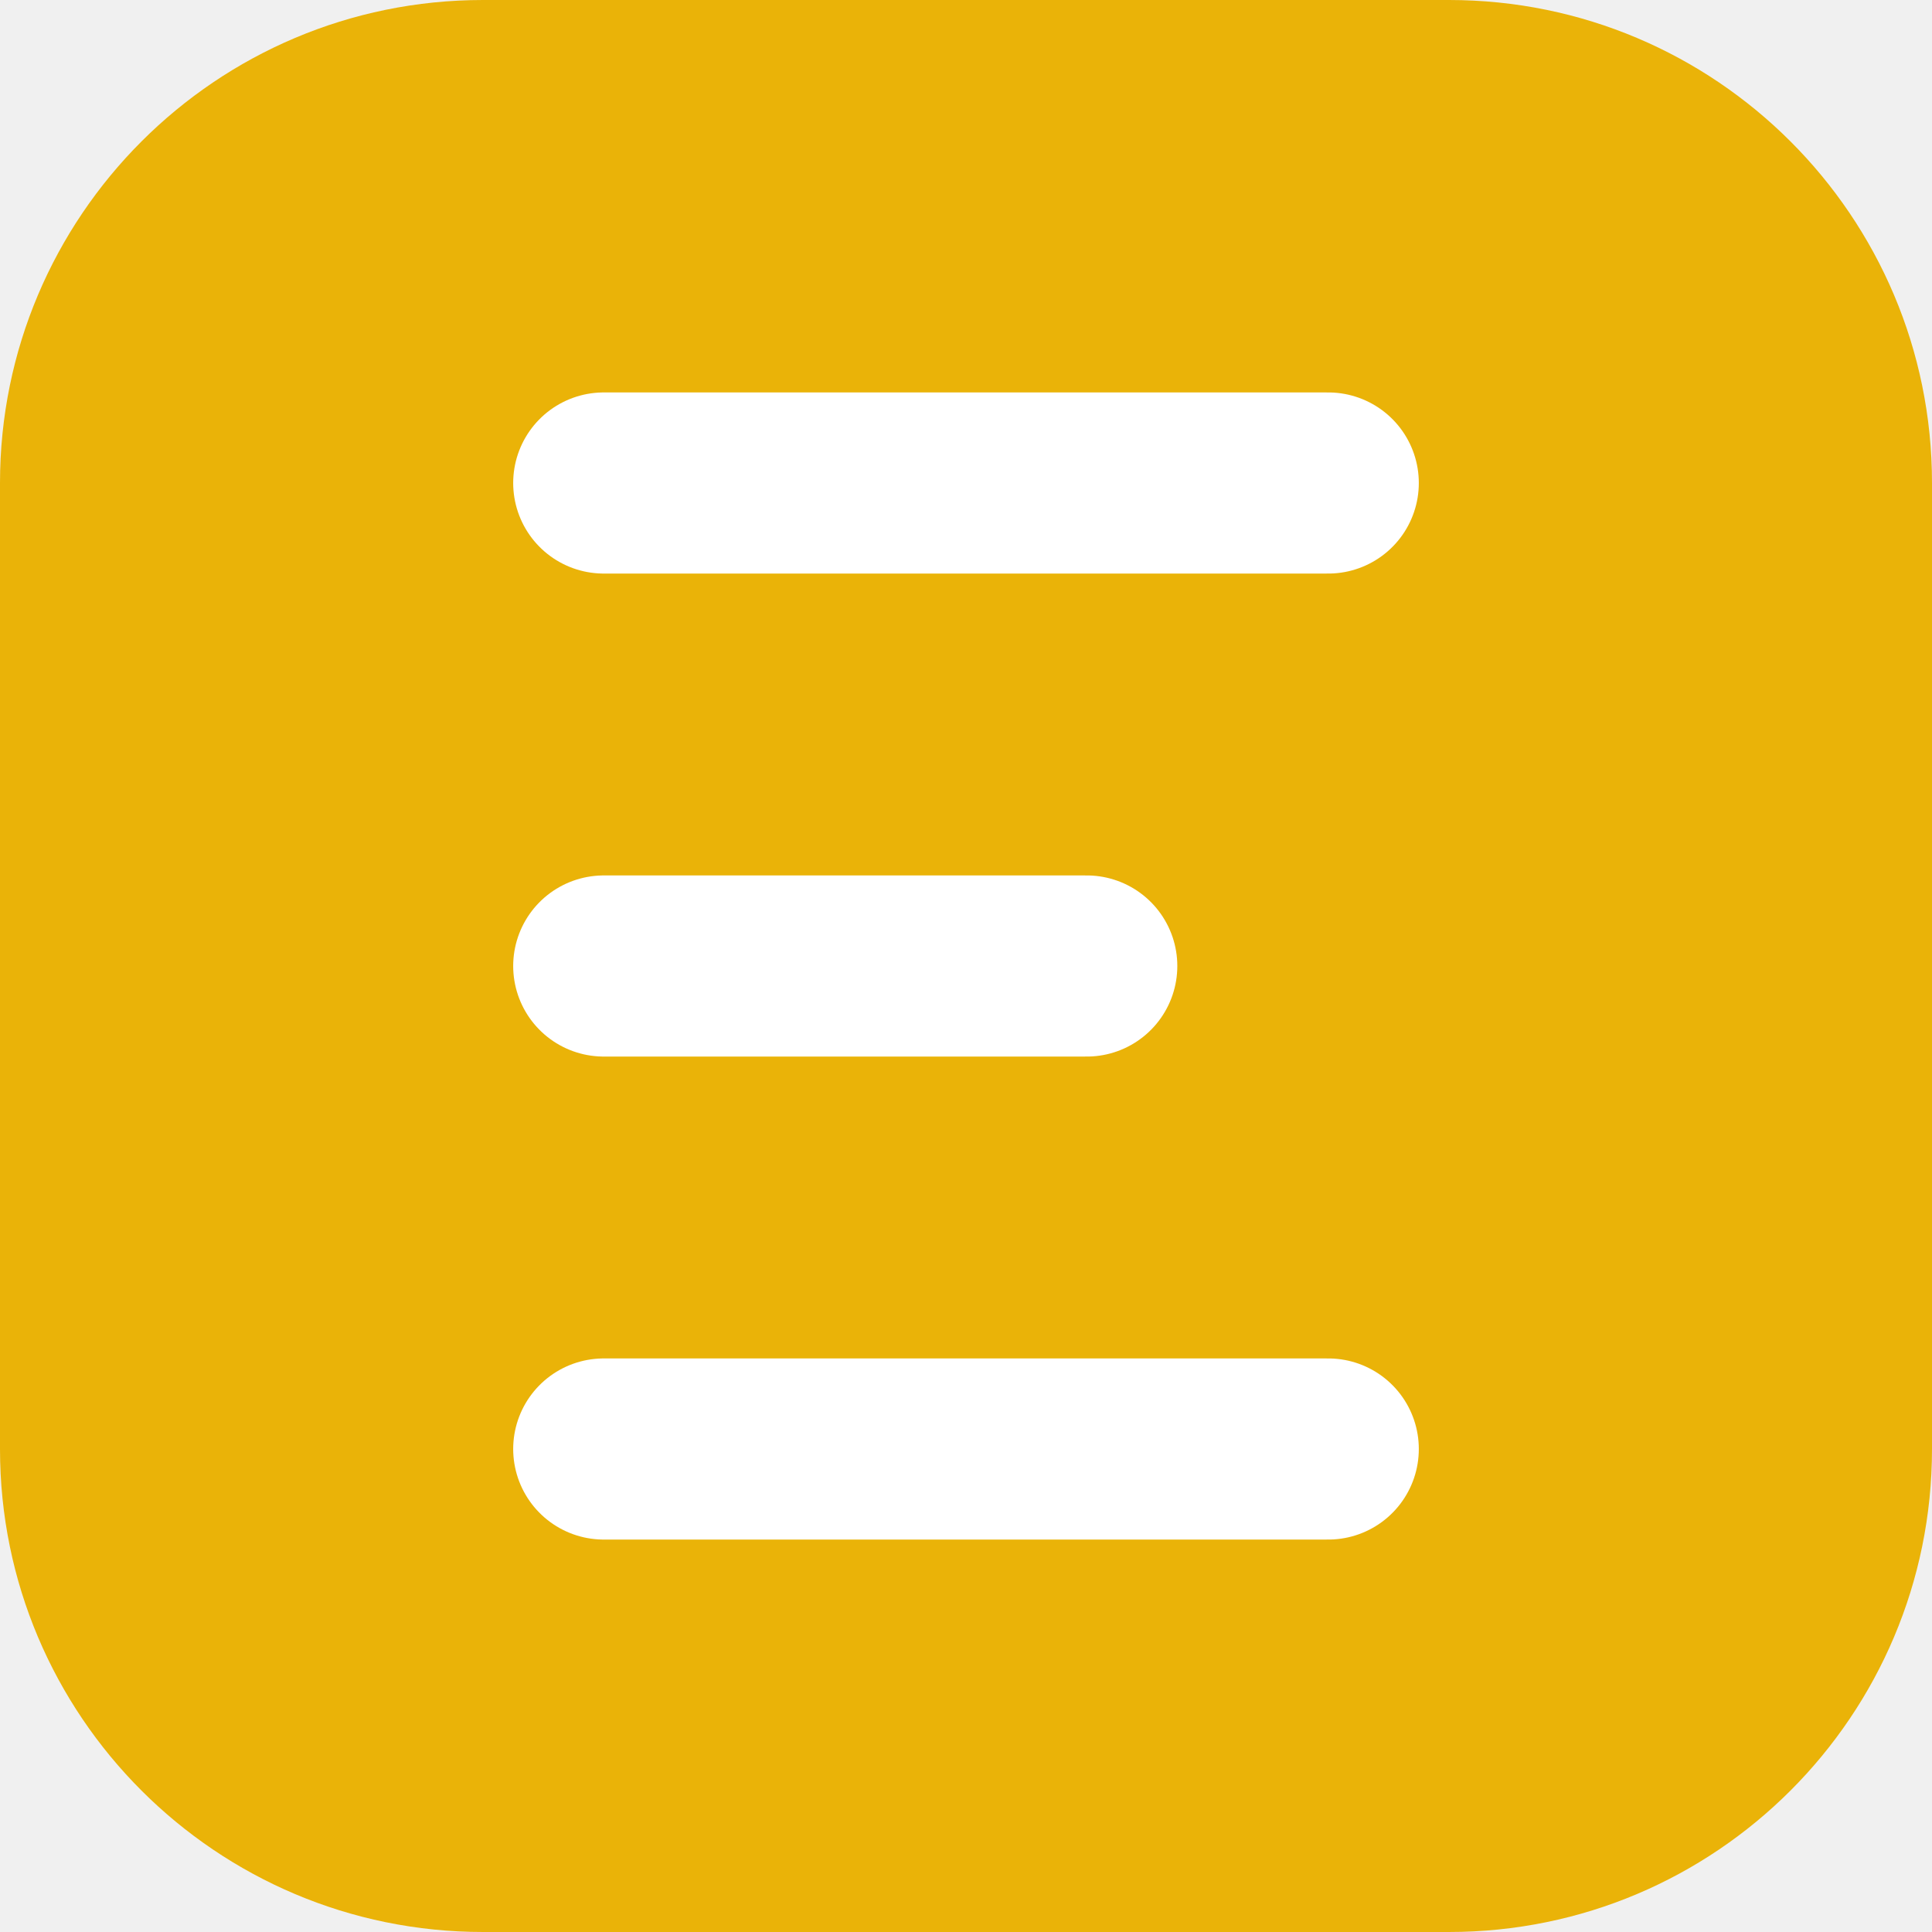
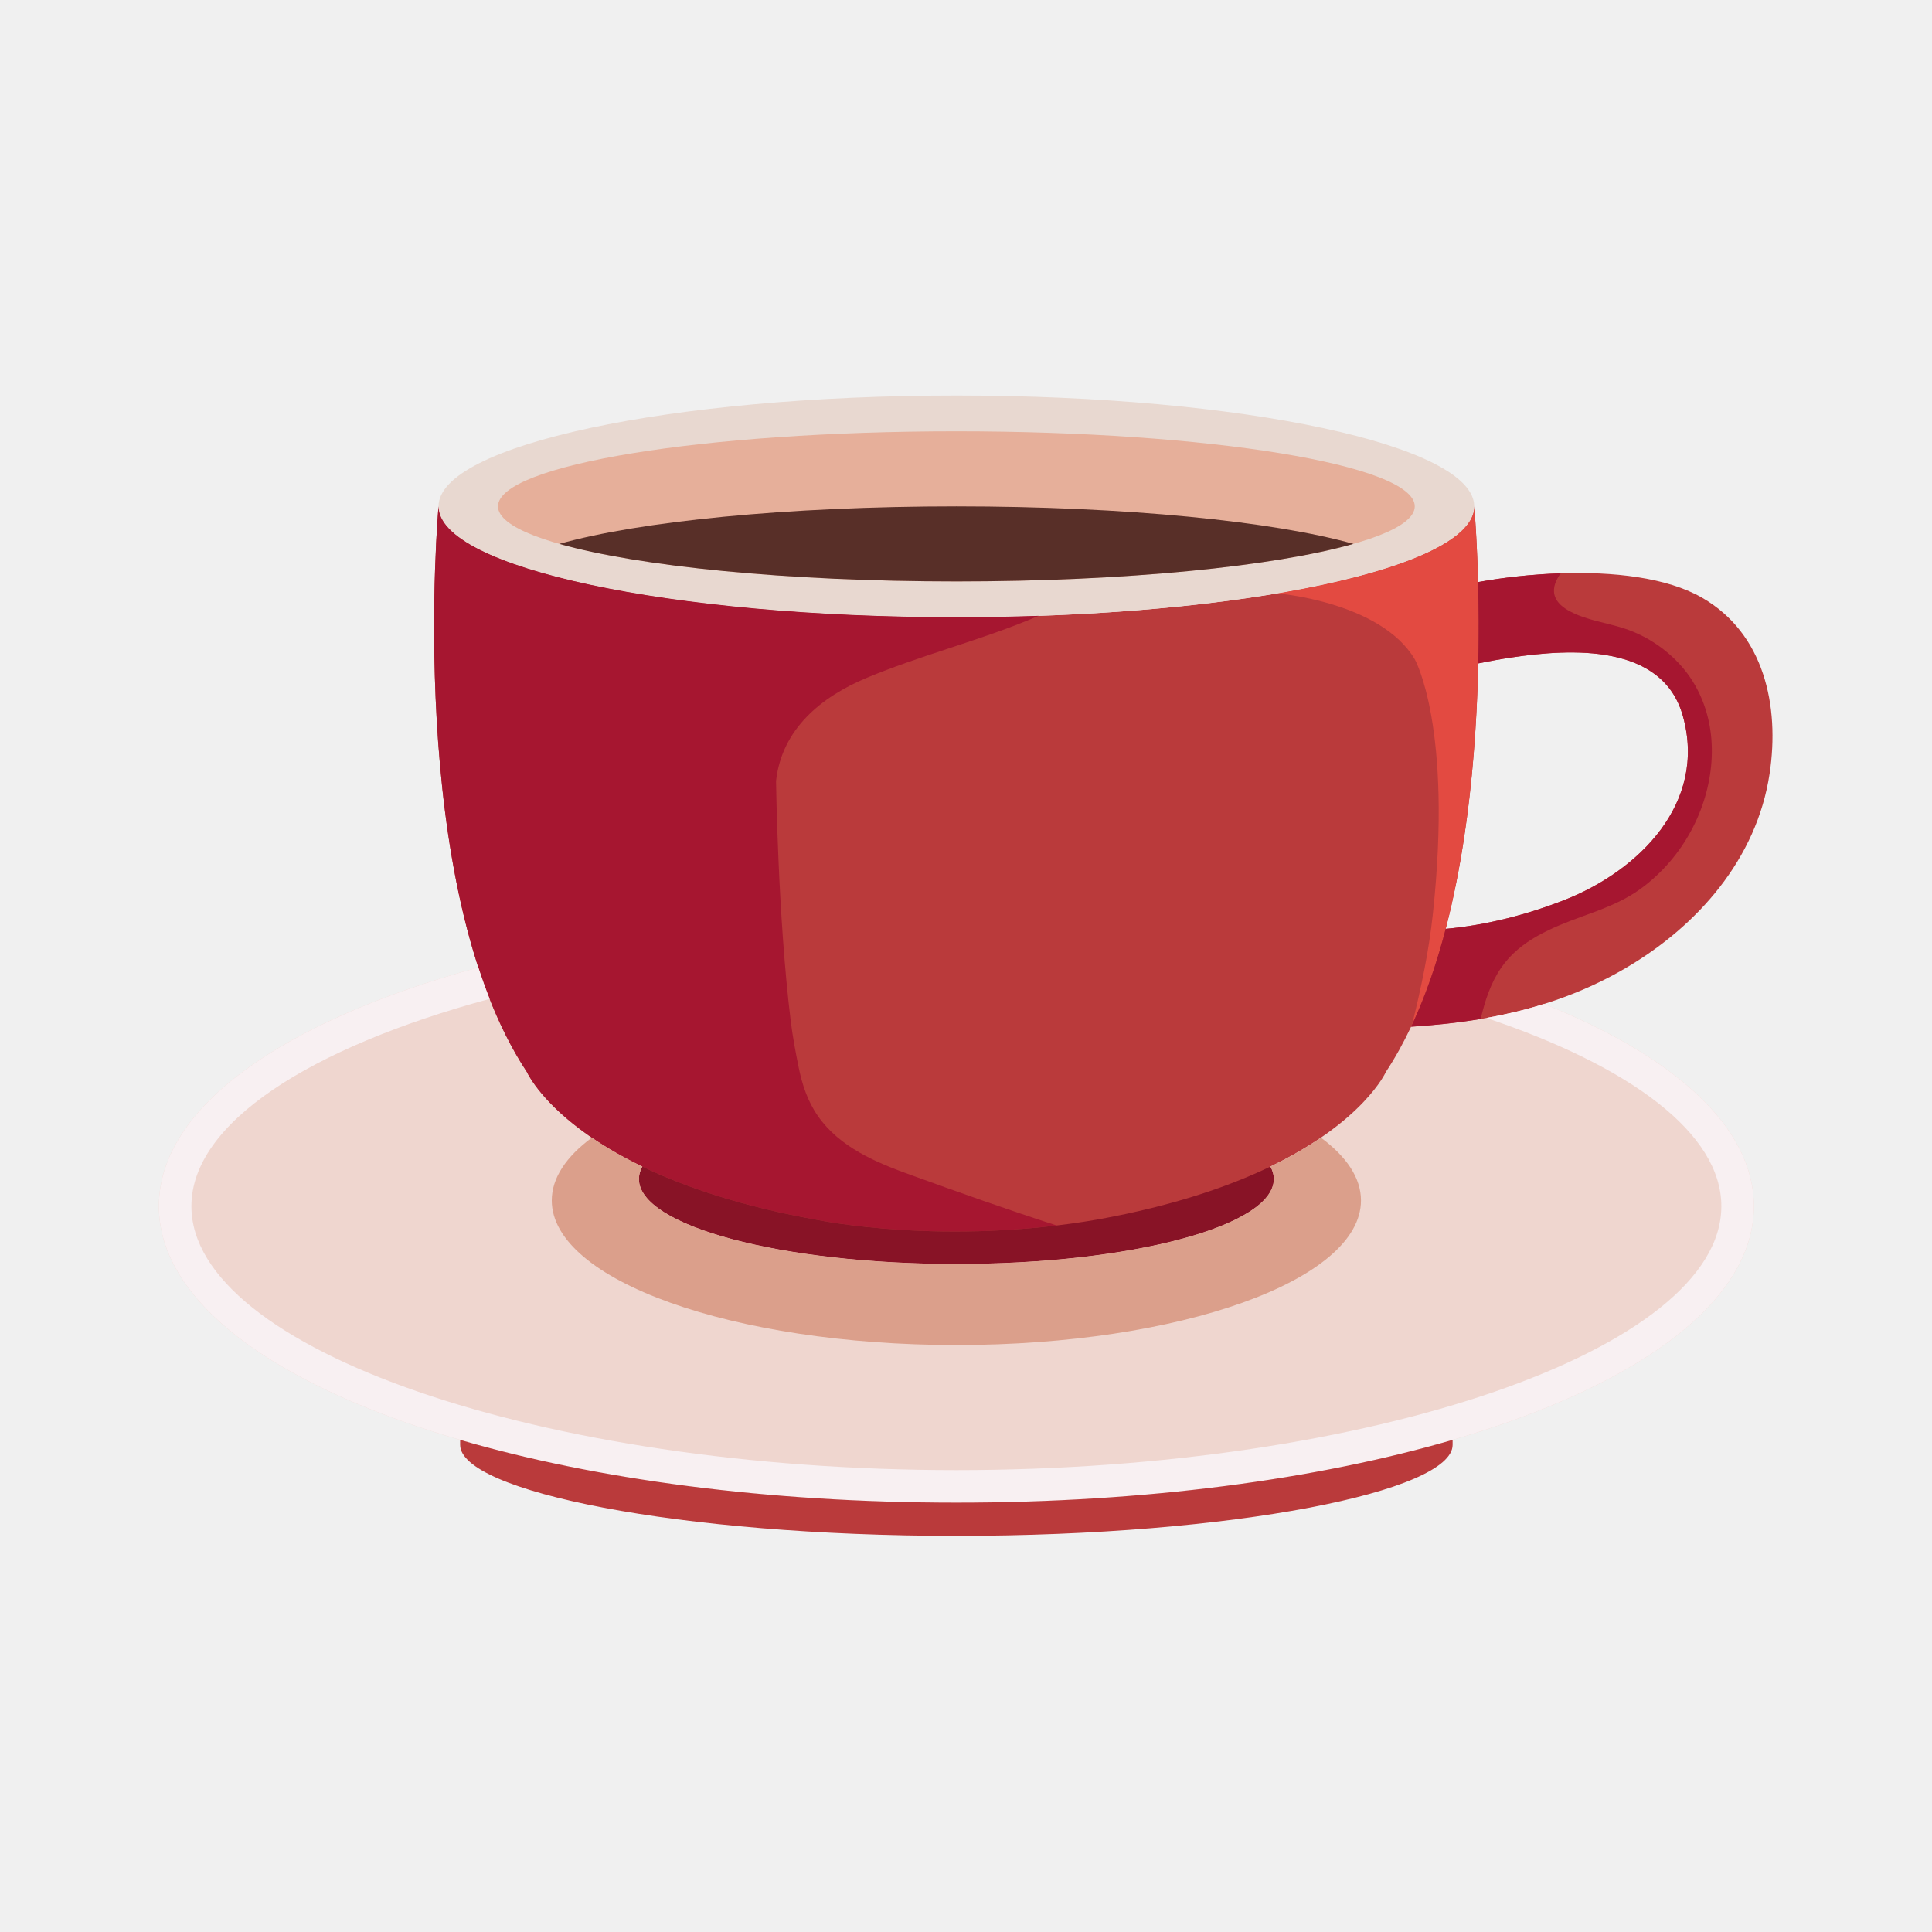
- <svg xmlns="http://www.w3.org/2000/svg" width="32" height="32" viewBox="0 0 32 32" fill="none">
-   <rect width="32" height="32" rx="8" fill="#EAB308" />
-   <path d="M10 8H22M10 16H18M10 24H22" stroke="white" stroke-width="3" stroke-linecap="round" />
+ <svg xmlns="http://www.w3.org/2000/svg" version="1.1" id="Capa_1" x="0px" y="0px" viewBox="0 0 2122 2122" style="enable-background:new 0 0 2122 2122;" xml:space="preserve">
+   <g>
+     <path style="fill:#EFD6CF;" d="M1695.944,1102.679c-22.834,7.142-46.065,12.507-69.644,16.48c-0.001,0-0.003,0-0.004,0   c-5.796,0.977-11.618,1.851-17.453,2.667c-1.701,0.237-3.407,0.448-5.111,0.672c-4.165,0.55-8.34,1.07-12.525,1.546   c-1.973,0.224-3.949,0.44-5.925,0.649c-4.133,0.436-8.275,0.834-12.426,1.204c-1.79,0.16-3.574,0.331-5.366,0.479   c-5.849,0.482-11.711,0.921-17.595,1.287c-8.311,17.601-17.503,34.268-27.698,49.697c0,0-24.189,54.445-126.901,103.944   c0.011-0.005,0.023-0.01,0.034-0.016c2.44,4.456,3.749,9.011,3.749,13.648c0,51.541-156.094,93.324-348.645,93.324   c-192.552,0-348.645-41.783-348.645-93.324c0-4.634,1.307-9.185,3.744-13.638c-102.701-49.498-126.865-103.939-126.865-103.939   c-22.098-33.442-39.532-72.649-53.277-114.796c-214.288,58.805-350.882,153.521-350.882,262.286   c0,182.552,384.751,325.551,875.926,325.551s875.926-142.999,875.926-325.551   C1926.359,1238.184,1839.598,1160.447,1695.944,1102.679z" />
+     <g>
+       <path style="fill:#BA3A3B;" d="M1869.677,656.592c-39.15-22.625-98.514-28.824-155.436-26.918l0,0c-0.002,0-0.004,0-0.008,0    c-12.158,0.407-24.201,1.18-35.916,2.248c-0.026,0.002-0.05,0.004-0.076,0.006c-3.888,0.354-7.74,0.738-11.546,1.154    c-0.049,0.005-0.096,0.011-0.146,0.016c-3.511,0.384-6.977,0.795-10.407,1.226c-0.473,0.059-0.945,0.117-1.415,0.177    c-3.487,0.446-6.936,0.91-10.322,1.4c-0.174,0.025-0.343,0.052-0.519,0.078c-3.053,0.445-6.051,0.908-9.011,1.383    c-0.777,0.125-1.55,0.25-2.32,0.376c-3.096,0.509-6.157,1.029-9.134,1.568c0,0.028,0.001,0.058,0.002,0.085    c0.001,0.038,0.003,0.078,0.003,0.116c-0.007-0.252-0.014-0.496-0.02-0.747c-0.033-1.241-0.066-2.469-0.1-3.687    c-0.041-1.472-0.084-2.928-0.128-4.366c-0.035-1.184-0.073-2.348-0.111-3.509c-0.045-1.413-0.091-2.818-0.139-4.196    c-0.039-1.123-0.079-2.219-0.119-3.318c-0.05-1.363-0.1-2.724-0.151-4.049c-0.04-1.05-0.083-2.064-0.124-3.09    c-0.052-1.312-0.104-2.631-0.159-3.904c-0.043-0.986-0.085-1.928-0.128-2.89c-0.056-1.24-0.109-2.495-0.166-3.694    c-0.039-0.829-0.078-1.61-0.117-2.419c-0.216-4.485-0.434-8.662-0.651-12.519c-0.042-0.773-0.086-1.569-0.129-2.316    c-0.051-0.883-0.101-1.708-0.151-2.553c-0.049-0.834-0.099-1.678-0.148-2.474c-0.05-0.81-0.097-1.568-0.145-2.339    c-0.047-0.753-0.095-1.507-0.141-2.223c-0.046-0.724-0.092-1.405-0.137-2.09c-0.046-0.701-0.092-1.393-0.138-2.054    c-0.042-0.624-0.083-1.213-0.123-1.8c-0.044-0.627-0.087-1.235-0.128-1.819c-0.04-0.571-0.079-1.113-0.118-1.643    c-0.037-0.519-0.073-1.01-0.109-1.489c-0.037-0.485-0.071-0.951-0.105-1.394c-0.036-0.488-0.071-0.929-0.105-1.366    c-0.027-0.346-0.052-0.688-0.078-1.001c-0.029-0.38-0.056-0.709-0.083-1.041c-0.027-0.34-0.054-0.669-0.077-0.958    c-0.026-0.307-0.045-0.538-0.066-0.788c-0.012-0.147-0.027-0.325-0.038-0.452c-0.063-0.749-0.1-1.157-0.1-1.16    c0,1.137-0.088,2.27-0.231,3.4c-0.049,0.37-0.134,0.738-0.197,1.107c-0.129,0.762-0.272,1.523-0.466,2.281    c-0.111,0.43-0.251,0.86-0.383,1.29c-0.213,0.696-0.443,1.392-0.711,2.085c-0.172,0.445-0.359,0.889-0.553,1.332    c-0.3,0.686-0.629,1.37-0.982,2.052c-0.223,0.431-0.447,0.863-0.691,1.294c-0.405,0.711-0.852,1.421-1.313,2.129    c-0.254,0.392-0.494,0.784-0.767,1.174c-0.584,0.836-1.223,1.668-1.887,2.499c-0.202,0.254-0.381,0.51-0.591,0.764    c-0.902,1.089-1.871,2.172-2.908,3.25c-0.214,0.223-0.459,0.444-0.678,0.667c-0.842,0.851-1.71,1.7-2.634,2.544    c-0.392,0.358-0.815,0.714-1.222,1.071c-0.809,0.71-1.632,1.418-2.498,2.123c-0.476,0.387-0.969,0.772-1.463,1.157    c-0.864,0.675-1.75,1.349-2.668,2.02c-0.53,0.388-1.068,0.776-1.616,1.163c-0.964,0.68-1.961,1.356-2.979,2.031    c-0.539,0.358-1.073,0.717-1.628,1.074c-1.157,0.743-2.36,1.482-3.581,2.219c-0.468,0.282-0.916,0.565-1.394,0.846    c-3.478,2.05-7.204,4.074-11.175,6.071c-0.44,0.221-0.903,0.439-1.348,0.659c-1.557,0.771-3.141,1.539-4.771,2.301    c-0.635,0.297-1.291,0.592-1.936,0.888c-1.494,0.683-3.006,1.364-4.557,2.041c-0.722,0.315-1.454,0.63-2.189,0.943    c-1.557,0.665-3.143,1.327-4.754,1.984c-0.732,0.299-1.463,0.598-2.206,0.895c-1.75,0.7-3.537,1.395-5.35,2.086    c-0.631,0.241-1.25,0.483-1.888,0.723c-2.234,0.84-4.515,1.673-6.839,2.5c-0.245,0.087-0.479,0.175-0.725,0.262    c-5.287,1.871-10.81,3.708-16.548,5.512c-0.58,0.183-1.178,0.363-1.764,0.545c-2.266,0.704-4.558,1.403-6.892,2.096    c-0.756,0.225-1.525,0.448-2.29,0.672c-2.211,0.648-4.449,1.291-6.718,1.929c-0.831,0.233-1.663,0.466-2.501,0.698    c-2.331,0.646-4.695,1.286-7.085,1.921c-0.748,0.199-1.491,0.399-2.244,0.596c-2.716,0.713-5.471,1.418-8.261,2.117    c-0.443,0.111-0.877,0.224-1.323,0.335c-6.716,1.672-13.64,3.305-20.765,4.895c-0.161,0.036-0.327,0.071-0.488,0.107    c-3.293,0.733-6.632,1.457-10.01,2.173c-0.687,0.145-1.384,0.288-2.073,0.433c-2.905,0.61-5.835,1.213-8.801,1.809    c-0.848,0.171-1.703,0.34-2.555,0.509c-2.87,0.57-5.766,1.133-8.689,1.69c-0.883,0.168-1.766,0.337-2.656,0.504    c-3.081,0.58-6.196,1.152-9.337,1.718c-0.689,0.124-1.37,0.25-2.062,0.373c-3.828,0.683-7.693,1.357-11.605,2.019l0,0    c-74.495,12.599-164.069,21.289-261.982,24.634l0,0c-14.669,0.501-29.523,0.884-44.54,1.142c-0.074,0.001-0.147,0.003-0.221,0.004    c-15.035,0.257-30.236,0.39-45.581,0.39c-78.53,0-153.343-3.407-221.388-9.568c-8.507-0.77-16.906-1.583-25.195-2.438    c-4.145-0.427-8.26-0.866-12.347-1.314c-8.175-0.896-16.236-1.833-24.177-2.811c-15.879-1.955-31.278-4.069-46.143-6.332    c-7.434-1.132-14.735-2.301-21.898-3.505c-3.581-0.602-7.128-1.214-10.639-1.834c-7.605-1.344-15.031-2.733-22.297-4.157    c-5.571-1.093-11.04-2.209-16.404-3.348c-3.788-0.804-7.539-1.616-11.221-2.443c-6.278-1.409-12.4-2.851-18.36-4.323    c-15.867-3.921-30.554-8.066-44.007-12.401c-3.365-1.084-6.65-2.181-9.855-3.289c-7.28-2.518-14.145-5.096-20.571-7.732    c-0.967-0.397-1.939-0.793-2.888-1.193c-3.1-1.307-6.077-2.629-8.96-3.962c-1.382-0.639-2.741-1.281-4.072-1.925    c-31.058-15.039-48.341-31.672-48.341-49.172v0h-0.001c0,0-37.709,417.346,97,621.204c0,0,24.163,54.441,126.865,103.939    c-2.437,4.453-3.744,9.004-3.744,13.638c0,51.541,156.094,93.324,348.645,93.324c192.551,0,348.645-41.783,348.645-93.324    c0-4.637-1.31-9.192-3.749-13.648c-0.011,0.005-0.023,0.01-0.034,0.016c102.712-49.5,126.901-103.944,126.901-103.944    c10.195-15.429,19.387-32.096,27.698-49.697c5.884-0.366,11.747-0.805,17.595-1.287c1.792-0.148,3.576-0.319,5.366-0.479    c4.151-0.37,8.293-0.769,12.426-1.204c1.977-0.209,3.952-0.425,5.925-0.649c4.185-0.476,8.36-0.996,12.525-1.546    c1.704-0.224,3.411-0.435,5.111-0.672c5.835-0.816,11.657-1.69,17.453-2.667c0.001,0,0.002,0,0.004,0l0,0    c55.031-9.273,108.173-26.048,158.772-55.596c79.578-46.471,144.34-120.163,158.527-213.563    C1955.005,774.92,1937.352,695.703,1869.677,656.592z M1588.529,1017.619c0.465-1.808,0.913-3.625,1.366-5.44    c0.552-2.21,1.11-4.417,1.644-6.637c0.425-1.761,0.831-3.531,1.246-5.298c0.536-2.288,1.08-4.572,1.6-6.869    c0.338-1.501,0.66-3.01,0.991-4.515c1.226-5.551,2.407-11.121,3.537-16.709c0.179-0.891,0.37-1.779,0.548-2.67    c0.482-2.428,0.942-4.863,1.408-7.297c0.321-1.684,0.653-3.366,0.967-5.052c0.438-2.348,0.854-4.701,1.275-7.052    c0.318-1.775,0.642-3.548,0.951-5.324c0.402-2.314,0.787-4.629,1.175-6.946c0.304-1.822,0.612-3.642,0.907-5.464    c0.373-2.296,0.731-4.592,1.09-6.889c0.287-1.844,0.575-3.688,0.854-5.533c0.344-2.278,0.677-4.555,1.009-6.832    c0.269-1.857,0.536-3.713,0.796-5.57c0.319-2.282,0.634-4.563,0.94-6.843c0.248-1.841,0.49-3.681,0.73-5.521    c0.296-2.279,0.589-4.555,0.873-6.83c0.229-1.846,0.452-3.687,0.673-5.53c0.274-2.277,0.547-4.552,0.809-6.826    c0.207-1.802,0.406-3.601,0.606-5.4c0.255-2.308,0.514-4.616,0.757-6.919c0.183-1.727,0.355-3.448,0.531-5.172    c0.24-2.357,0.484-4.714,0.711-7.063c0.156-1.604,0.3-3.199,0.449-4.798c0.23-2.458,0.465-4.919,0.683-7.367    c0.068-0.776,0.129-1.546,0.196-2.321c0.515-5.922,0.99-11.808,1.431-17.66c0.085-1.135,0.179-2.278,0.26-3.41    c0.179-2.441,0.342-4.864,0.508-7.29c0.104-1.52,0.213-3.046,0.313-4.561c0.152-2.321,0.291-4.623,0.432-6.93    c0.099-1.622,0.203-3.247,0.296-4.861c0.129-2.228,0.25-4.439,0.369-6.651c0.09-1.662,0.182-3.326,0.267-4.979    c0.111-2.168,0.215-4.321,0.317-6.474c0.078-1.667,0.157-3.333,0.232-4.99c0.095-2.135,0.184-4.258,0.27-6.375    c0.068-1.663,0.133-3.319,0.196-4.971c0.078-2.069,0.153-4.129,0.224-6.18c0.057-1.65,0.11-3.29,0.162-4.927    c0.064-2.055,0.128-4.104,0.185-6.139c0.045-1.597,0.085-3.18,0.127-4.763c0.051-2.034,0.103-4.066,0.147-6.078    c0.009-0.349,0.019-0.706,0.026-1.054c12.256-2.478,24.558-4.724,36.923-6.572c64.732-9.67,165.398-15.467,187.793,64.174    c26.934,95.779-48.338,170.127-129.809,202.188c-40.329,15.871-85.503,27.732-130.656,31.775    c-0.022,0.085-0.046,0.169-0.068,0.254c-0.022,0.086-0.046,0.17-0.069,0.256    C1588.001,1019.682,1588.264,1018.65,1588.529,1017.619z" />
+       <path style="fill:#E34A41;" d="M1573.766,1003.96c-4.405,41.028-12.942,81.508-22.857,121.578    c100.276-215.149,68.297-569.292,68.288-569.379c-0.002,38.756-84.615,73.279-216.442,95.576c0,0,113.477,8.957,151.136,72.347    C1553.891,724.083,1595.894,797.848,1573.766,1003.96z" />
+       <path style="fill:#A61630;" d="M1879.256,807.277c-2.776-25.493-12.244-50.376-28.233-70.532    c-17.018-21.452-41.318-38.215-67.404-46.617c-19.64-6.326-40.697-8.84-59.141-18.595c-7.364-3.895-15.044-9.666-17.13-18.189    c-2.085-8.527,1.867-16.783,6.894-23.67c-32.471,1.087-64.149,4.802-90.819,9.633c0,0.028,0.001,0.058,0.002,0.085    c0.329,12.779,0.555,26.731,0.613,41.649c0,0.031,0,0.062,0,0.093c0.013,3.638,0.016,7.336,0.008,11.085    c0,0.207-0.001,0.414-0.002,0.621c-0.009,3.594-0.028,7.236-0.058,10.926c-0.002,0.294-0.005,0.588-0.007,0.883    c-0.031,3.655-0.075,7.352-0.129,11.095c-0.005,0.291-0.008,0.579-0.013,0.871c-0.058,3.912-0.13,7.866-0.217,11.868    c-0.001,0.052-0.001,0.103-0.002,0.155c12.257-2.477,24.56-4.725,36.927-6.572c64.732-9.67,165.398-15.467,187.793,64.174    c26.934,95.779-48.338,170.127-129.809,202.188c-40.329,15.871-85.503,27.732-130.656,31.775    c-0.022,0.085-0.046,0.169-0.068,0.254c-1.149,4.407-2.338,8.789-3.558,13.151c-0.297,1.064-0.609,2.118-0.911,3.178    c-0.972,3.42-1.96,6.828-2.977,10.216c-0.374,1.246-0.759,2.484-1.139,3.726c-0.994,3.246-2.005,6.476-3.041,9.689    c-0.387,1.2-0.778,2.395-1.17,3.59c-1.089,3.311-2.202,6.602-3.338,9.875c-0.358,1.035-0.716,2.071-1.079,3.102    c-1.271,3.603-2.573,7.177-3.902,10.729c-0.245,0.652-0.483,1.309-0.728,1.959c-4.942,13.063-10.285,25.759-16.063,37.996    c25.821-1.606,51.309-4.277,76.406-8.505c4.627-19.927,10.956-39.392,22.525-56.268c20.68-30.168,55.943-44.258,89.013-56.312    c17.918-6.531,35.985-13.032,52.484-22.742c13.595-8.001,25.95-18.353,36.845-29.74c18.858-19.709,33.438-43.546,42.497-69.271    C1878.386,860.055,1882.106,833.445,1879.256,807.277z" />
+       <ellipse style="fill:#E8D8D0;" cx="1050.433" cy="556.158" rx="568.765" ry="121.747" />
+       <path style="fill:#A61630;" d="M868.426,1120.93c2.095,17.091,5.264,34.04,8.672,50.918c3.912,19.368,9.937,37.739,21.372,54.096    c23.932,34.235,63.696,50.793,101.64,64.49c53.249,19.223,106.581,38.281,160.497,55.566    c-147.446,17.721-261.174-5.833-261.174-5.833c-269.636-47.607-320.765-162.807-320.765-162.807    c-134.709-203.857-97-621.204-97-621.204c0.001,67.239,254.645,121.747,568.765,121.747c30.748,0,60.916-0.529,90.341-1.535    c-4.118,1.743-8.239,3.475-12.351,5.146c-57.956,23.554-119.139,38.994-176.591,63.023    c-49.973,20.901-93.149,56.264-99.466,113.264C852.366,857.804,854.331,1005.963,868.426,1120.93z" />
+       <ellipse style="fill:#E6AF9A;" cx="1050.433" cy="556.158" rx="503.458" ry="82.43" />
+       <path style="fill:#582F28;" d="M614.345,597.373c87.052,24.638,249.741,41.215,436.089,41.215    c186.347,0,349.037-16.577,436.088-41.215c-87.052-24.638-249.741-41.215-436.088-41.215    C864.086,556.158,701.396,572.735,614.345,597.373z" />
+       <path style="fill:#881326;" d="M1206.828,1339.202c-169.212,29.59-307.395,0.967-307.395,0.967    c-84.277-14.88-147.206-36.363-193.9-58.868c-2.437,4.453-3.744,9.004-3.744,13.638c0,51.541,156.094,93.324,348.645,93.324    c192.551,0,348.645-41.783,348.645-93.324c0-4.637-1.31-9.192-3.749-13.648    C1349.634,1303.315,1288.414,1324.364,1206.828,1339.202z" />
+     </g>
+     <path style="fill:#DB9F8B;" d="M1450.81,1249.53c-15.292,10.434-33.603,21.216-55.515,31.776c0.011-0.005,0.023-0.01,0.034-0.016   c2.44,4.456,3.749,9.011,3.749,13.648c0,51.541-156.094,93.324-348.645,93.324c-192.552,0-348.645-41.783-348.645-93.324   c0-4.634,1.307-9.185,3.744-13.638c-21.901-10.556-40.202-21.333-55.488-31.762c-28.198,20.861-44.009,44.261-44.009,68.98   c0,87.703,198.963,158.799,444.398,158.799c245.434,0,444.397-71.097,444.397-158.799   C1494.831,1293.795,1479.015,1270.393,1450.81,1249.53z" />
+     <path style="fill:#F8F0F2;" d="M1695.944,1102.679c-20.821,6.512-41.975,11.528-63.419,15.375   c158.204,53.058,258.114,126.757,258.114,206.798c0,157.105-384.769,289.831-840.206,289.831s-840.206-132.726-840.206-289.831   c0-91.201,129.682-174.179,327.561-227.754c-4.435-11.242-8.562-22.769-12.398-34.532   c-214.288,58.805-350.882,153.521-350.882,262.286c0,182.552,384.751,325.551,875.926,325.551s875.926-142.999,875.926-325.551   C1926.359,1238.184,1839.598,1160.447,1695.944,1102.679z" />
+     <path style="fill:#BA3A3B;" d="M1050.433,1650.403c-207.739,0-396.431-25.585-545.038-68.918v5.506   c0,50.895,239.409,99.918,545.038,99.918s545.038-49.024,545.038-99.918v-5.506   C1446.864,1624.818,1258.172,1650.403,1050.433,1650.403z" />
+   </g>
</svg>
